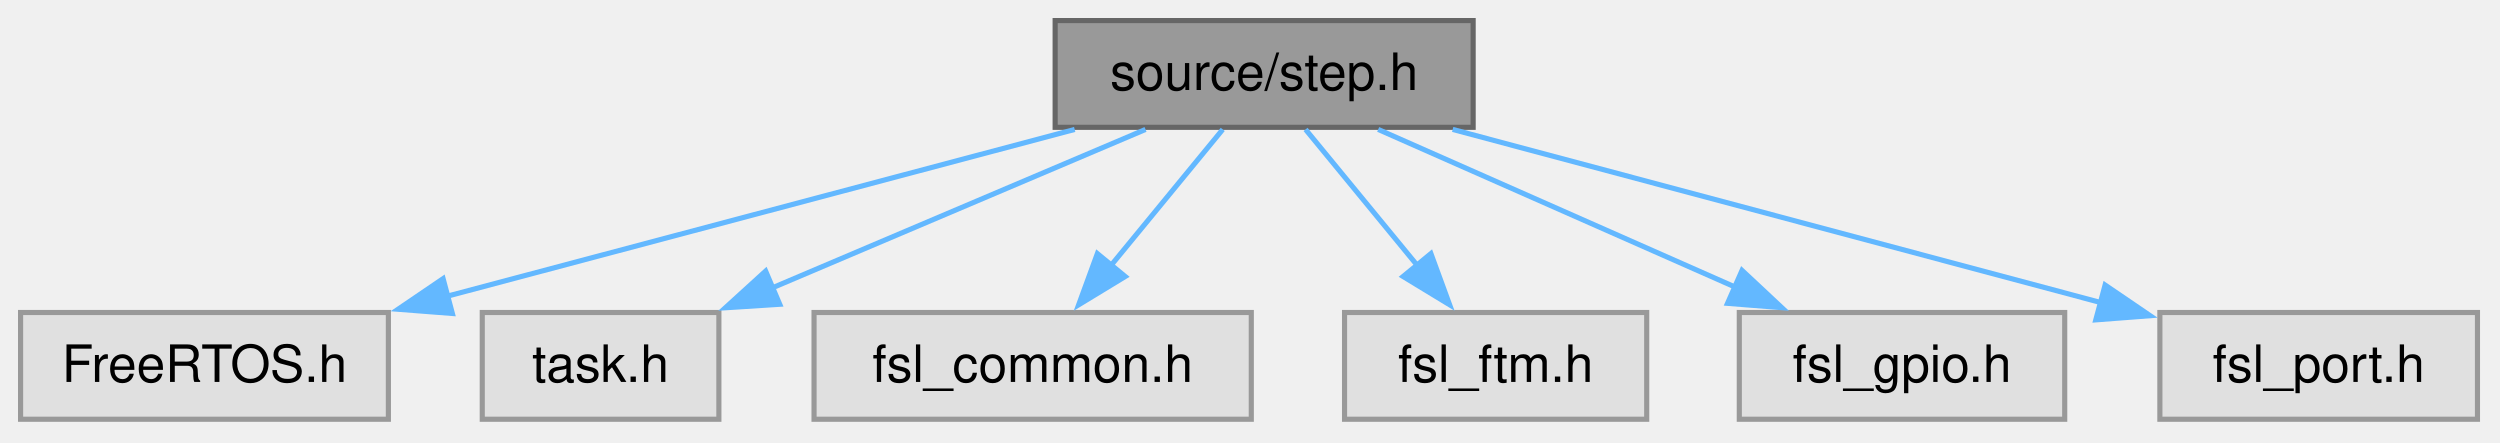
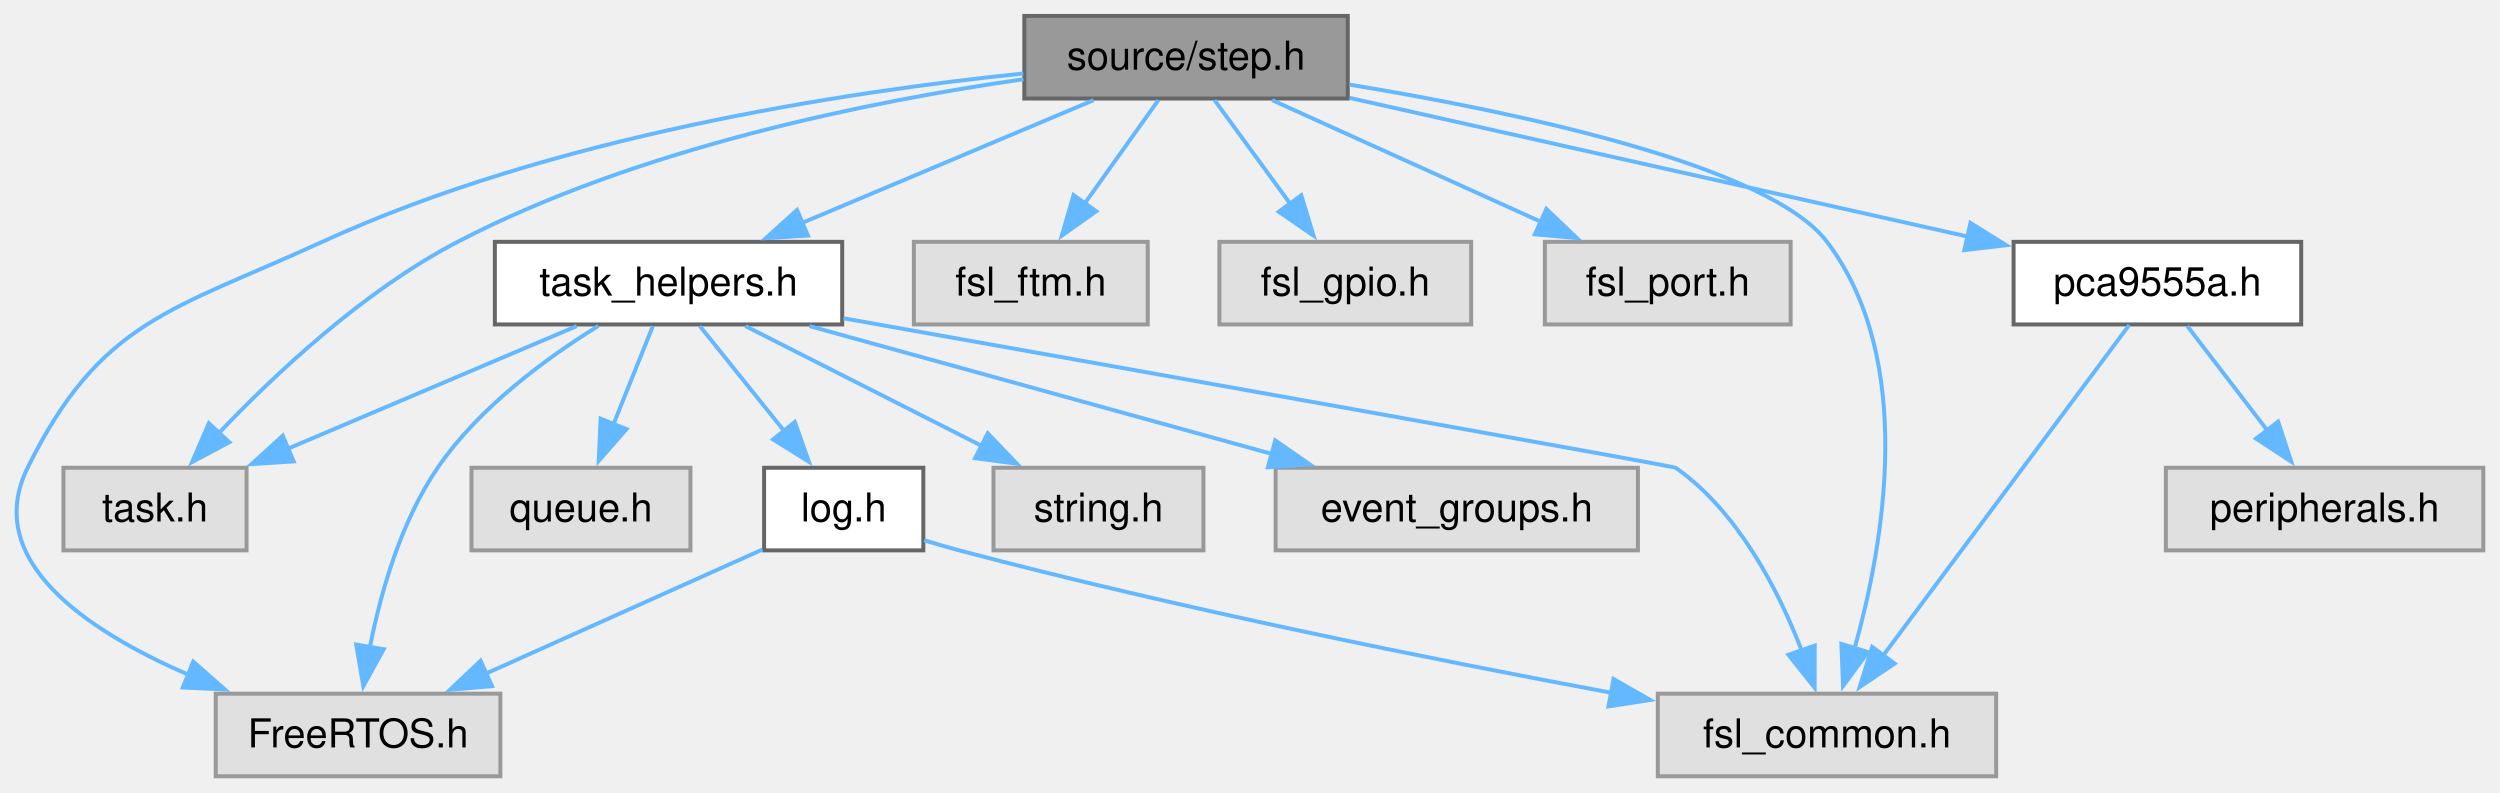
- <svg xmlns="http://www.w3.org/2000/svg" xmlns:xlink="http://www.w3.org/1999/xlink" width="486pt" height="86pt" viewBox="0.00 0.00 486.00 86.00">
-   <g id="graph0" class="graph" transform="scale(1 1) rotate(0) translate(4 81.5)">
+ <svg xmlns="http://www.w3.org/2000/svg" xmlns:xlink="http://www.w3.org/1999/xlink" width="628pt" height="199pt" viewBox="0.00 0.00 628.00 199.00">
+   <g id="graph0" class="graph" transform="scale(1 1) rotate(0) translate(4 195)">
    <g id="Node000001" class="node">
      <g id="a_Node000001">
        <a xlink:title=" ">
-           <polygon fill="#999999" stroke="#666666" points="282.38,-77.5 201.12,-77.5 201.12,-56.75 282.38,-56.75 282.38,-77.5" />
-           <text xml:space="preserve" text-anchor="middle" x="241.75" y="-64" font-family="Helvetica,sans-Serif" font-size="10.00">source/step.h</text>
+           <polygon fill="#999999" stroke="#666666" points="334.56,-191 253.31,-191 253.31,-170.25 334.56,-170.25 334.56,-191" />
+           <text xml:space="preserve" text-anchor="middle" x="293.94" y="-177.5" font-family="Helvetica,sans-Serif" font-size="10.00">source/step.h</text>
        </a>
      </g>
    </g>
    <g id="Node000002" class="node">
      <g id="a_Node000002">
        <a xlink:title=" ">
-           <polygon fill="#e0e0e0" stroke="#999999" points="71.5,-20.75 0,-20.75 0,0 71.5,0 71.5,-20.75" />
-           <text xml:space="preserve" text-anchor="middle" x="35.75" y="-7.25" font-family="Helvetica,sans-Serif" font-size="10.00">FreeRTOS.h</text>
+           <polygon fill="#e0e0e0" stroke="#999999" points="121.69,-20.75 50.19,-20.75 50.19,0 121.69,0 121.69,-20.75" />
+           <text xml:space="preserve" text-anchor="middle" x="85.94" y="-7.25" font-family="Helvetica,sans-Serif" font-size="10.00">FreeRTOS.h</text>
        </a>
      </g>
    </g>
    <g id="edge1_Node000001_Node000002" class="edge">
      <g id="a_edge1_Node000001_Node000002">
        <a xlink:title=" ">
-           <path fill="none" stroke="#63b8ff" d="M204.92,-56.34C170.84,-47.28 119.98,-33.76 82.94,-23.92" />
-           <polygon fill="#63b8ff" stroke="#63b8ff" points="83.94,-20.56 73.38,-21.38 82.14,-27.33 83.94,-20.56" />
+           <path fill="none" stroke="#63b8ff" d="M253.05,-176.54C208.12,-171.93 134.66,-160.73 76.94,-134.25 39.27,-116.97 21.27,-114.67 2.94,-77.5 -8.49,-54.34 17.49,-36.71 43.33,-25.51" />
+           <polygon fill="#63b8ff" stroke="#63b8ff" points="44.54,-28.8 52.5,-21.81 41.92,-22.3 44.54,-28.8" />
        </a>
      </g>
    </g>
    <g id="Node000003" class="node">
      <g id="a_Node000003">
        <a xlink:title=" ">
-           <polygon fill="#e0e0e0" stroke="#999999" points="135.75,-20.75 89.75,-20.75 89.75,0 135.75,0 135.75,-20.75" />
-           <text xml:space="preserve" text-anchor="middle" x="112.75" y="-7.25" font-family="Helvetica,sans-Serif" font-size="10.00">task.h</text>
+           <polygon fill="#e0e0e0" stroke="#999999" points="57.94,-77.5 11.94,-77.5 11.94,-56.75 57.94,-56.75 57.94,-77.5" />
+           <text xml:space="preserve" text-anchor="middle" x="34.94" y="-64" font-family="Helvetica,sans-Serif" font-size="10.00">task.h</text>
        </a>
      </g>
    </g>
    <g id="edge2_Node000001_Node000003" class="edge">
      <g id="a_edge2_Node000001_Node000003">
        <a xlink:title=" ">
-           <path fill="none" stroke="#63b8ff" d="M218.69,-56.34C198.51,-47.77 168.95,-35.23 146.18,-25.56" />
-           <polygon fill="#63b8ff" stroke="#63b8ff" points="147.58,-22.35 137.01,-21.67 144.84,-28.8 147.58,-22.35" />
+           <path fill="none" stroke="#63b8ff" d="M253.09,-175.1C214.66,-169.58 156.39,-157.88 110.94,-134.25 87.33,-121.97 64.94,-100.93 50.66,-85.88" />
+           <polygon fill="#63b8ff" stroke="#63b8ff" points="53.61,-83.92 44.26,-78.94 48.46,-88.67 53.61,-83.92" />
        </a>
      </g>
    </g>
    <g id="Node000004" class="node">
      <g id="a_Node000004">
        <a xlink:title=" ">
-           <polygon fill="#e0e0e0" stroke="#999999" points="239.25,-20.75 154.25,-20.75 154.25,0 239.25,0 239.25,-20.75" />
-           <text xml:space="preserve" text-anchor="middle" x="196.75" y="-7.25" font-family="Helvetica,sans-Serif" font-size="10.00">fsl_common.h</text>
+           <polygon fill="#e0e0e0" stroke="#999999" points="497.44,-20.75 412.44,-20.75 412.44,0 497.44,0 497.44,-20.75" />
+           <text xml:space="preserve" text-anchor="middle" x="454.94" y="-7.25" font-family="Helvetica,sans-Serif" font-size="10.00">fsl_common.h</text>
        </a>
      </g>
    </g>
    <g id="edge3_Node000001_Node000004" class="edge">
      <g id="a_edge3_Node000001_Node000004">
        <a xlink:title=" ">
-           <path fill="none" stroke="#63b8ff" d="M233.7,-56.34C227.69,-49.02 219.28,-38.79 212.01,-29.94" />
-           <polygon fill="#63b8ff" stroke="#63b8ff" points="214.74,-27.75 205.69,-22.25 209.33,-32.2 214.74,-27.75" />
+           <path fill="none" stroke="#63b8ff" d="M335.02,-173.74C377.77,-166.68 440.48,-153.35 454.94,-134.25 477.38,-104.6 469.26,-58.36 461.8,-31.87" />
+           <polygon fill="#63b8ff" stroke="#63b8ff" points="465.25,-31.2 458.97,-22.67 458.56,-33.25 465.25,-31.2" />
        </a>
      </g>
    </g>
    <g id="Node000005" class="node">
      <g id="a_Node000005">
        <a xlink:title=" ">
-           <polygon fill="#e0e0e0" stroke="#999999" points="316.12,-20.75 257.38,-20.75 257.38,0 316.12,0 316.12,-20.75" />
-           <text xml:space="preserve" text-anchor="middle" x="286.75" y="-7.25" font-family="Helvetica,sans-Serif" font-size="10.00">fsl_ftm.h</text>
+           <polygon fill="#e0e0e0" stroke="#999999" points="284.31,-134.25 225.56,-134.25 225.56,-113.5 284.31,-113.5 284.31,-134.25" />
+           <text xml:space="preserve" text-anchor="middle" x="254.94" y="-120.75" font-family="Helvetica,sans-Serif" font-size="10.00">fsl_ftm.h</text>
        </a>
      </g>
    </g>
    <g id="edge4_Node000001_Node000005" class="edge">
      <g id="a_edge4_Node000001_Node000005">
        <a xlink:title=" ">
-           <path fill="none" stroke="#63b8ff" d="M249.8,-56.34C255.81,-49.02 264.22,-38.79 271.49,-29.94" />
-           <polygon fill="#63b8ff" stroke="#63b8ff" points="274.17,-32.2 277.81,-22.25 268.76,-27.75 274.17,-32.2" />
+           <path fill="none" stroke="#63b8ff" d="M286.97,-169.84C281.81,-162.6 274.62,-152.51 268.36,-143.72" />
+           <polygon fill="#63b8ff" stroke="#63b8ff" points="271.38,-141.93 262.73,-135.81 265.68,-145.99 271.38,-141.93" />
        </a>
      </g>
    </g>
    <g id="Node000006" class="node">
      <g id="a_Node000006">
        <a xlink:title=" ">
-           <polygon fill="#e0e0e0" stroke="#999999" points="397.38,-20.75 334.12,-20.75 334.12,0 397.38,0 397.38,-20.75" />
-           <text xml:space="preserve" text-anchor="middle" x="365.75" y="-7.25" font-family="Helvetica,sans-Serif" font-size="10.00">fsl_gpio.h</text>
+           <polygon fill="#e0e0e0" stroke="#999999" points="365.56,-134.25 302.31,-134.25 302.31,-113.5 365.56,-113.5 365.56,-134.25" />
+           <text xml:space="preserve" text-anchor="middle" x="333.94" y="-120.75" font-family="Helvetica,sans-Serif" font-size="10.00">fsl_gpio.h</text>
        </a>
      </g>
    </g>
    <g id="edge5_Node000001_Node000006" class="edge">
      <g id="a_edge5_Node000001_Node000006">
        <a xlink:title=" ">
-           <path fill="none" stroke="#63b8ff" d="M263.92,-56.34C283.23,-47.81 311.47,-35.34 333.32,-25.69" />
-           <polygon fill="#63b8ff" stroke="#63b8ff" points="334.65,-28.93 342.39,-21.69 331.83,-22.53 334.65,-28.93" />
+           <path fill="none" stroke="#63b8ff" d="M301.09,-169.84C306.38,-162.6 313.75,-152.51 320.17,-143.72" />
+           <polygon fill="#63b8ff" stroke="#63b8ff" points="322.88,-145.94 325.96,-135.8 317.23,-141.81 322.88,-145.94" />
        </a>
      </g>
    </g>
    <g id="Node000007" class="node">
      <g id="a_Node000007">
        <a xlink:title=" ">
-           <polygon fill="#e0e0e0" stroke="#999999" points="477.62,-20.75 415.88,-20.75 415.88,0 477.62,0 477.62,-20.75" />
-           <text xml:space="preserve" text-anchor="middle" x="446.75" y="-7.25" font-family="Helvetica,sans-Serif" font-size="10.00">fsl_port.h</text>
+           <polygon fill="#e0e0e0" stroke="#999999" points="445.81,-134.25 384.06,-134.25 384.06,-113.5 445.81,-113.5 445.81,-134.25" />
+           <text xml:space="preserve" text-anchor="middle" x="414.94" y="-120.75" font-family="Helvetica,sans-Serif" font-size="10.00">fsl_port.h</text>
        </a>
      </g>
    </g>
    <g id="edge6_Node000001_Node000007" class="edge">
      <g id="a_edge6_Node000001_Node000007">
        <a xlink:title=" ">
-           <path fill="none" stroke="#63b8ff" d="M278.4,-56.34C313.78,-46.89 367.32,-32.59 404.48,-22.66" />
-           <polygon fill="#63b8ff" stroke="#63b8ff" points="405.23,-26.09 413.99,-20.13 403.42,-19.32 405.23,-26.09" />
+           <path fill="none" stroke="#63b8ff" d="M315.57,-169.84C334.41,-161.31 361.97,-148.84 383.29,-139.19" />
+           <polygon fill="#63b8ff" stroke="#63b8ff" points="384.45,-142.51 392.11,-135.2 381.56,-136.14 384.45,-142.51" />
+         </a>
+       </g>
+     </g>
+     <g id="Node000008" class="node">
+       <g id="a_Node000008">
+         <a xlink:href="task__helpers_8h.html" target="_top" xlink:title=" ">
+           <polygon fill="white" stroke="#666666" points="207.56,-134.25 120.31,-134.25 120.31,-113.5 207.56,-113.5 207.56,-134.25" />
+           <text xml:space="preserve" text-anchor="middle" x="163.94" y="-120.75" font-family="Helvetica,sans-Serif" font-size="10.00">task_helpers.h</text>
+         </a>
+       </g>
+     </g>
+     <g id="edge7_Node000001_Node000008" class="edge">
+       <g id="a_edge7_Node000001_Node000008">
+         <a xlink:title=" ">
+           <path fill="none" stroke="#63b8ff" d="M270.7,-169.84C250.27,-161.23 220.3,-148.61 197.31,-138.93" />
+           <polygon fill="#63b8ff" stroke="#63b8ff" points="198.95,-135.82 188.37,-135.17 196.23,-142.27 198.95,-135.82" />
+         </a>
+       </g>
+     </g>
+     <g id="Node000013" class="node">
+       <g id="a_Node000013">
+         <a xlink:href="pca9555a_8h.html" target="_top" xlink:title=" ">
+           <polygon fill="white" stroke="#666666" points="574.06,-134.25 501.81,-134.25 501.81,-113.5 574.06,-113.5 574.06,-134.25" />
+           <text xml:space="preserve" text-anchor="middle" x="537.94" y="-120.75" font-family="Helvetica,sans-Serif" font-size="10.00">pca9555a.h</text>
+         </a>
+       </g>
+     </g>
+     <g id="edge17_Node000001_Node000013" class="edge">
+       <g id="a_edge17_Node000001_Node000013">
+         <a xlink:title=" ">
+           <path fill="none" stroke="#63b8ff" d="M335.05,-170.4C378,-160.76 445.28,-145.67 490.46,-135.53" />
+           <polygon fill="#63b8ff" stroke="#63b8ff" points="490.98,-139 499.97,-133.4 489.44,-132.17 490.98,-139" />
+         </a>
+       </g>
+     </g>
+     <g id="edge8_Node000008_Node000002" class="edge">
+       <g id="a_edge8_Node000008_Node000002">
+         <a xlink:title=" ">
+           <path fill="none" stroke="#63b8ff" d="M146.32,-113.14C133.39,-105.15 116.34,-92.69 105.94,-77.5 96.7,-64.01 91.63,-46.15 88.91,-32.38" />
+           <polygon fill="#63b8ff" stroke="#63b8ff" points="92.38,-31.92 87.27,-22.64 85.48,-33.08 92.38,-31.92" />
+         </a>
+       </g>
+     </g>
+     <g id="edge9_Node000008_Node000003" class="edge">
+       <g id="a_edge9_Node000008_Node000003">
+         <a xlink:title=" ">
+           <path fill="none" stroke="#63b8ff" d="M140.88,-113.09C120.7,-104.52 91.13,-91.98 68.36,-82.31" />
+           <polygon fill="#63b8ff" stroke="#63b8ff" points="69.77,-79.1 59.19,-78.42 67.03,-85.55 69.77,-79.1" />
+         </a>
+       </g>
+     </g>
+     <g id="edge10_Node000008_Node000004" class="edge">
+       <g id="a_edge10_Node000008_Node000004">
+         <a xlink:title=" ">
+           <path fill="none" stroke="#63b8ff" d="M207.89,-115.05C280.21,-102.17 416.4,-77.88 416.94,-77.5 432.66,-66.43 442.77,-46.65 448.58,-31.6" />
+           <polygon fill="#63b8ff" stroke="#63b8ff" points="451.86,-32.82 451.84,-22.23 445.25,-30.52 451.86,-32.82" />
+         </a>
+       </g>
+     </g>
+     <g id="Node000009" class="node">
+       <g id="a_Node000009">
+         <a xlink:href="log_8h.html" target="_top" xlink:title=" ">
+           <polygon fill="white" stroke="#666666" points="227.94,-77.5 187.94,-77.5 187.94,-56.75 227.94,-56.75 227.94,-77.5" />
+           <text xml:space="preserve" text-anchor="middle" x="207.94" y="-64" font-family="Helvetica,sans-Serif" font-size="10.00">log.h</text>
+         </a>
+       </g>
+     </g>
+     <g id="edge11_Node000008_Node000009" class="edge">
+       <g id="a_edge11_Node000008_Node000009">
+         <a xlink:title=" ">
+           <path fill="none" stroke="#63b8ff" d="M171.8,-113.09C177.69,-105.77 185.9,-95.54 193.02,-86.69" />
+           <polygon fill="#63b8ff" stroke="#63b8ff" points="195.66,-89 199.19,-79.01 190.2,-84.61 195.66,-89" />
+         </a>
+       </g>
+     </g>
+     <g id="Node000010" class="node">
+       <g id="a_Node000010">
+         <a xlink:title=" ">
+           <polygon fill="#e0e0e0" stroke="#999999" points="298.31,-77.5 245.56,-77.5 245.56,-56.75 298.31,-56.75 298.31,-77.5" />
+           <text xml:space="preserve" text-anchor="middle" x="271.94" y="-64" font-family="Helvetica,sans-Serif" font-size="10.00">string.h</text>
+         </a>
+       </g>
+     </g>
+     <g id="edge14_Node000008_Node000010" class="edge">
+       <g id="a_edge14_Node000008_Node000010">
+         <a xlink:title=" ">
+           <path fill="none" stroke="#63b8ff" d="M183.25,-113.09C199.76,-104.72 223.77,-92.54 242.65,-82.97" />
+           <polygon fill="#63b8ff" stroke="#63b8ff" points="244.11,-86.16 251.45,-78.51 240.94,-79.91 244.11,-86.16" />
+         </a>
+       </g>
+     </g>
+     <g id="Node000011" class="node">
+       <g id="a_Node000011">
+         <a xlink:title=" ">
+           <polygon fill="#e0e0e0" stroke="#999999" points="407.44,-77.5 316.44,-77.5 316.44,-56.75 407.44,-56.75 407.44,-77.5" />
+           <text xml:space="preserve" text-anchor="middle" x="361.94" y="-64" font-family="Helvetica,sans-Serif" font-size="10.00">event_groups.h</text>
+         </a>
+       </g>
+     </g>
+     <g id="edge15_Node000008_Node000011" class="edge">
+       <g id="a_edge15_Node000008_Node000011">
+         <a xlink:title=" ">
+           <path fill="none" stroke="#63b8ff" d="M199.34,-113.09C231.76,-104.12 279.96,-90.79 315.47,-80.98" />
+           <polygon fill="#63b8ff" stroke="#63b8ff" points="316.35,-84.36 325.05,-78.32 314.48,-77.62 316.35,-84.36" />
+         </a>
+       </g>
+     </g>
+     <g id="Node000012" class="node">
+       <g id="a_Node000012">
+         <a xlink:title=" ">
+           <polygon fill="#e0e0e0" stroke="#999999" points="169.44,-77.5 114.44,-77.5 114.44,-56.75 169.44,-56.75 169.44,-77.5" />
+           <text xml:space="preserve" text-anchor="middle" x="141.94" y="-64" font-family="Helvetica,sans-Serif" font-size="10.00">queue.h</text>
+         </a>
+       </g>
+     </g>
+     <g id="edge16_Node000008_Node000012" class="edge">
+       <g id="a_edge16_Node000008_Node000012">
+         <a xlink:title=" ">
+           <path fill="none" stroke="#63b8ff" d="M160,-113.09C157.25,-106.24 153.47,-96.84 150.09,-88.4" />
+           <polygon fill="#63b8ff" stroke="#63b8ff" points="153.38,-87.21 146.4,-79.23 146.88,-89.82 153.38,-87.21" />
+         </a>
+       </g>
+     </g>
+     <g id="edge12_Node000009_Node000002" class="edge">
+       <g id="a_edge12_Node000009_Node000002">
+         <a xlink:title=" ">
+           <path fill="none" stroke="#63b8ff" d="M187.52,-56.96C168.51,-48.43 139.89,-35.59 117.87,-25.71" />
+           <polygon fill="#63b8ff" stroke="#63b8ff" points="119.6,-22.64 109.04,-21.74 116.73,-29.03 119.6,-22.64" />
+         </a>
+       </g>
+     </g>
+     <g id="edge13_Node000009_Node000004" class="edge">
+       <g id="a_edge13_Node000009_Node000004">
+         <a xlink:title=" ">
+           <path fill="none" stroke="#63b8ff" d="M228.14,-59.29C231.07,-58.38 234.07,-57.51 236.94,-56.75 292.28,-42.09 356.56,-29.2 400.9,-20.95" />
+           <polygon fill="#63b8ff" stroke="#63b8ff" points="401.32,-24.43 410.52,-19.17 400.05,-17.55 401.32,-24.43" />
+         </a>
+       </g>
+     </g>
+     <g id="edge18_Node000013_Node000004" class="edge">
+       <g id="a_edge18_Node000013_Node000004">
+         <a xlink:title=" ">
+           <path fill="none" stroke="#63b8ff" d="M530.86,-113.37C517.21,-95.03 487,-54.45 469.08,-30.37" />
+           <polygon fill="#63b8ff" stroke="#63b8ff" points="471.92,-28.32 463.14,-22.39 466.3,-32.5 471.92,-28.32" />
+         </a>
+       </g>
+     </g>
+     <g id="Node000014" class="node">
+       <g id="a_Node000014">
+         <a xlink:title=" ">
+           <polygon fill="#e0e0e0" stroke="#999999" points="619.81,-77.5 540.06,-77.5 540.06,-56.75 619.81,-56.75 619.81,-77.5" />
+           <text xml:space="preserve" text-anchor="middle" x="579.94" y="-64" font-family="Helvetica,sans-Serif" font-size="10.00">peripherals.h</text>
+         </a>
+       </g>
+     </g>
+     <g id="edge19_Node000013_Node000014" class="edge">
+       <g id="a_edge19_Node000013_Node000014">
+         <a xlink:title=" ">
+           <path fill="none" stroke="#63b8ff" d="M545.45,-113.09C551.06,-105.77 558.91,-95.54 565.7,-86.69" />
+           <polygon fill="#63b8ff" stroke="#63b8ff" points="568.26,-89.09 571.57,-79.03 562.71,-84.83 568.26,-89.09" />
        </a>
      </g>
    </g>
  </g>
</svg>
